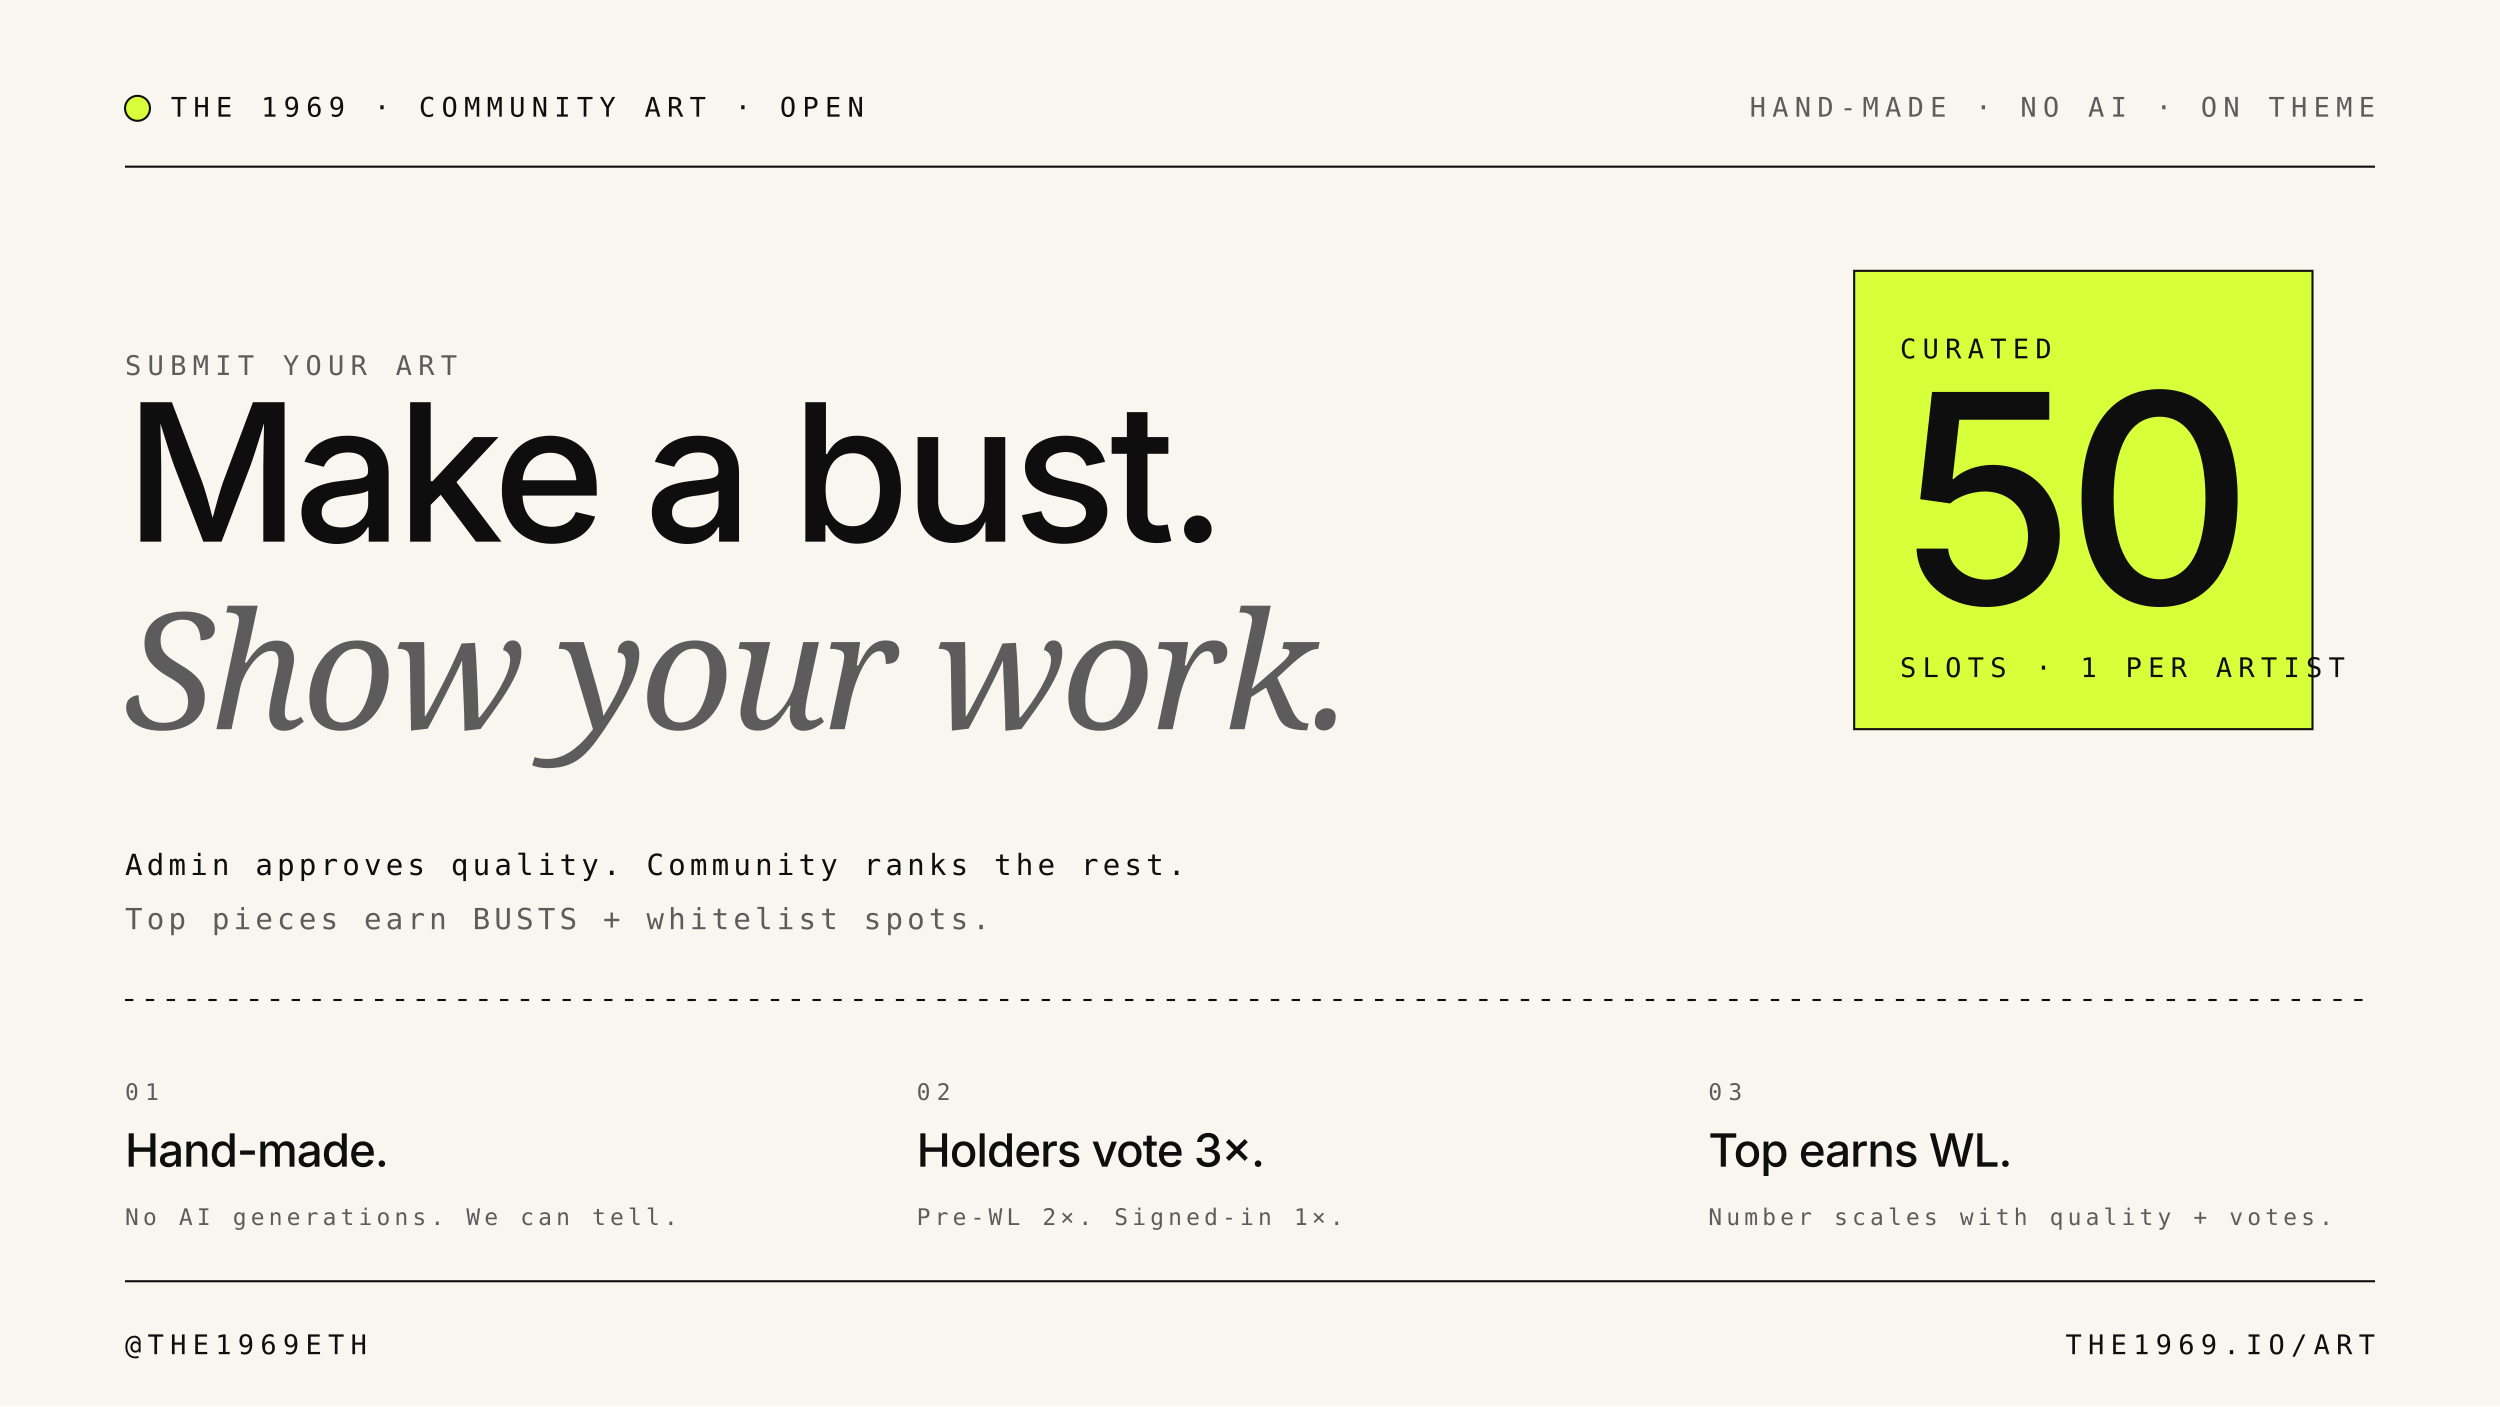
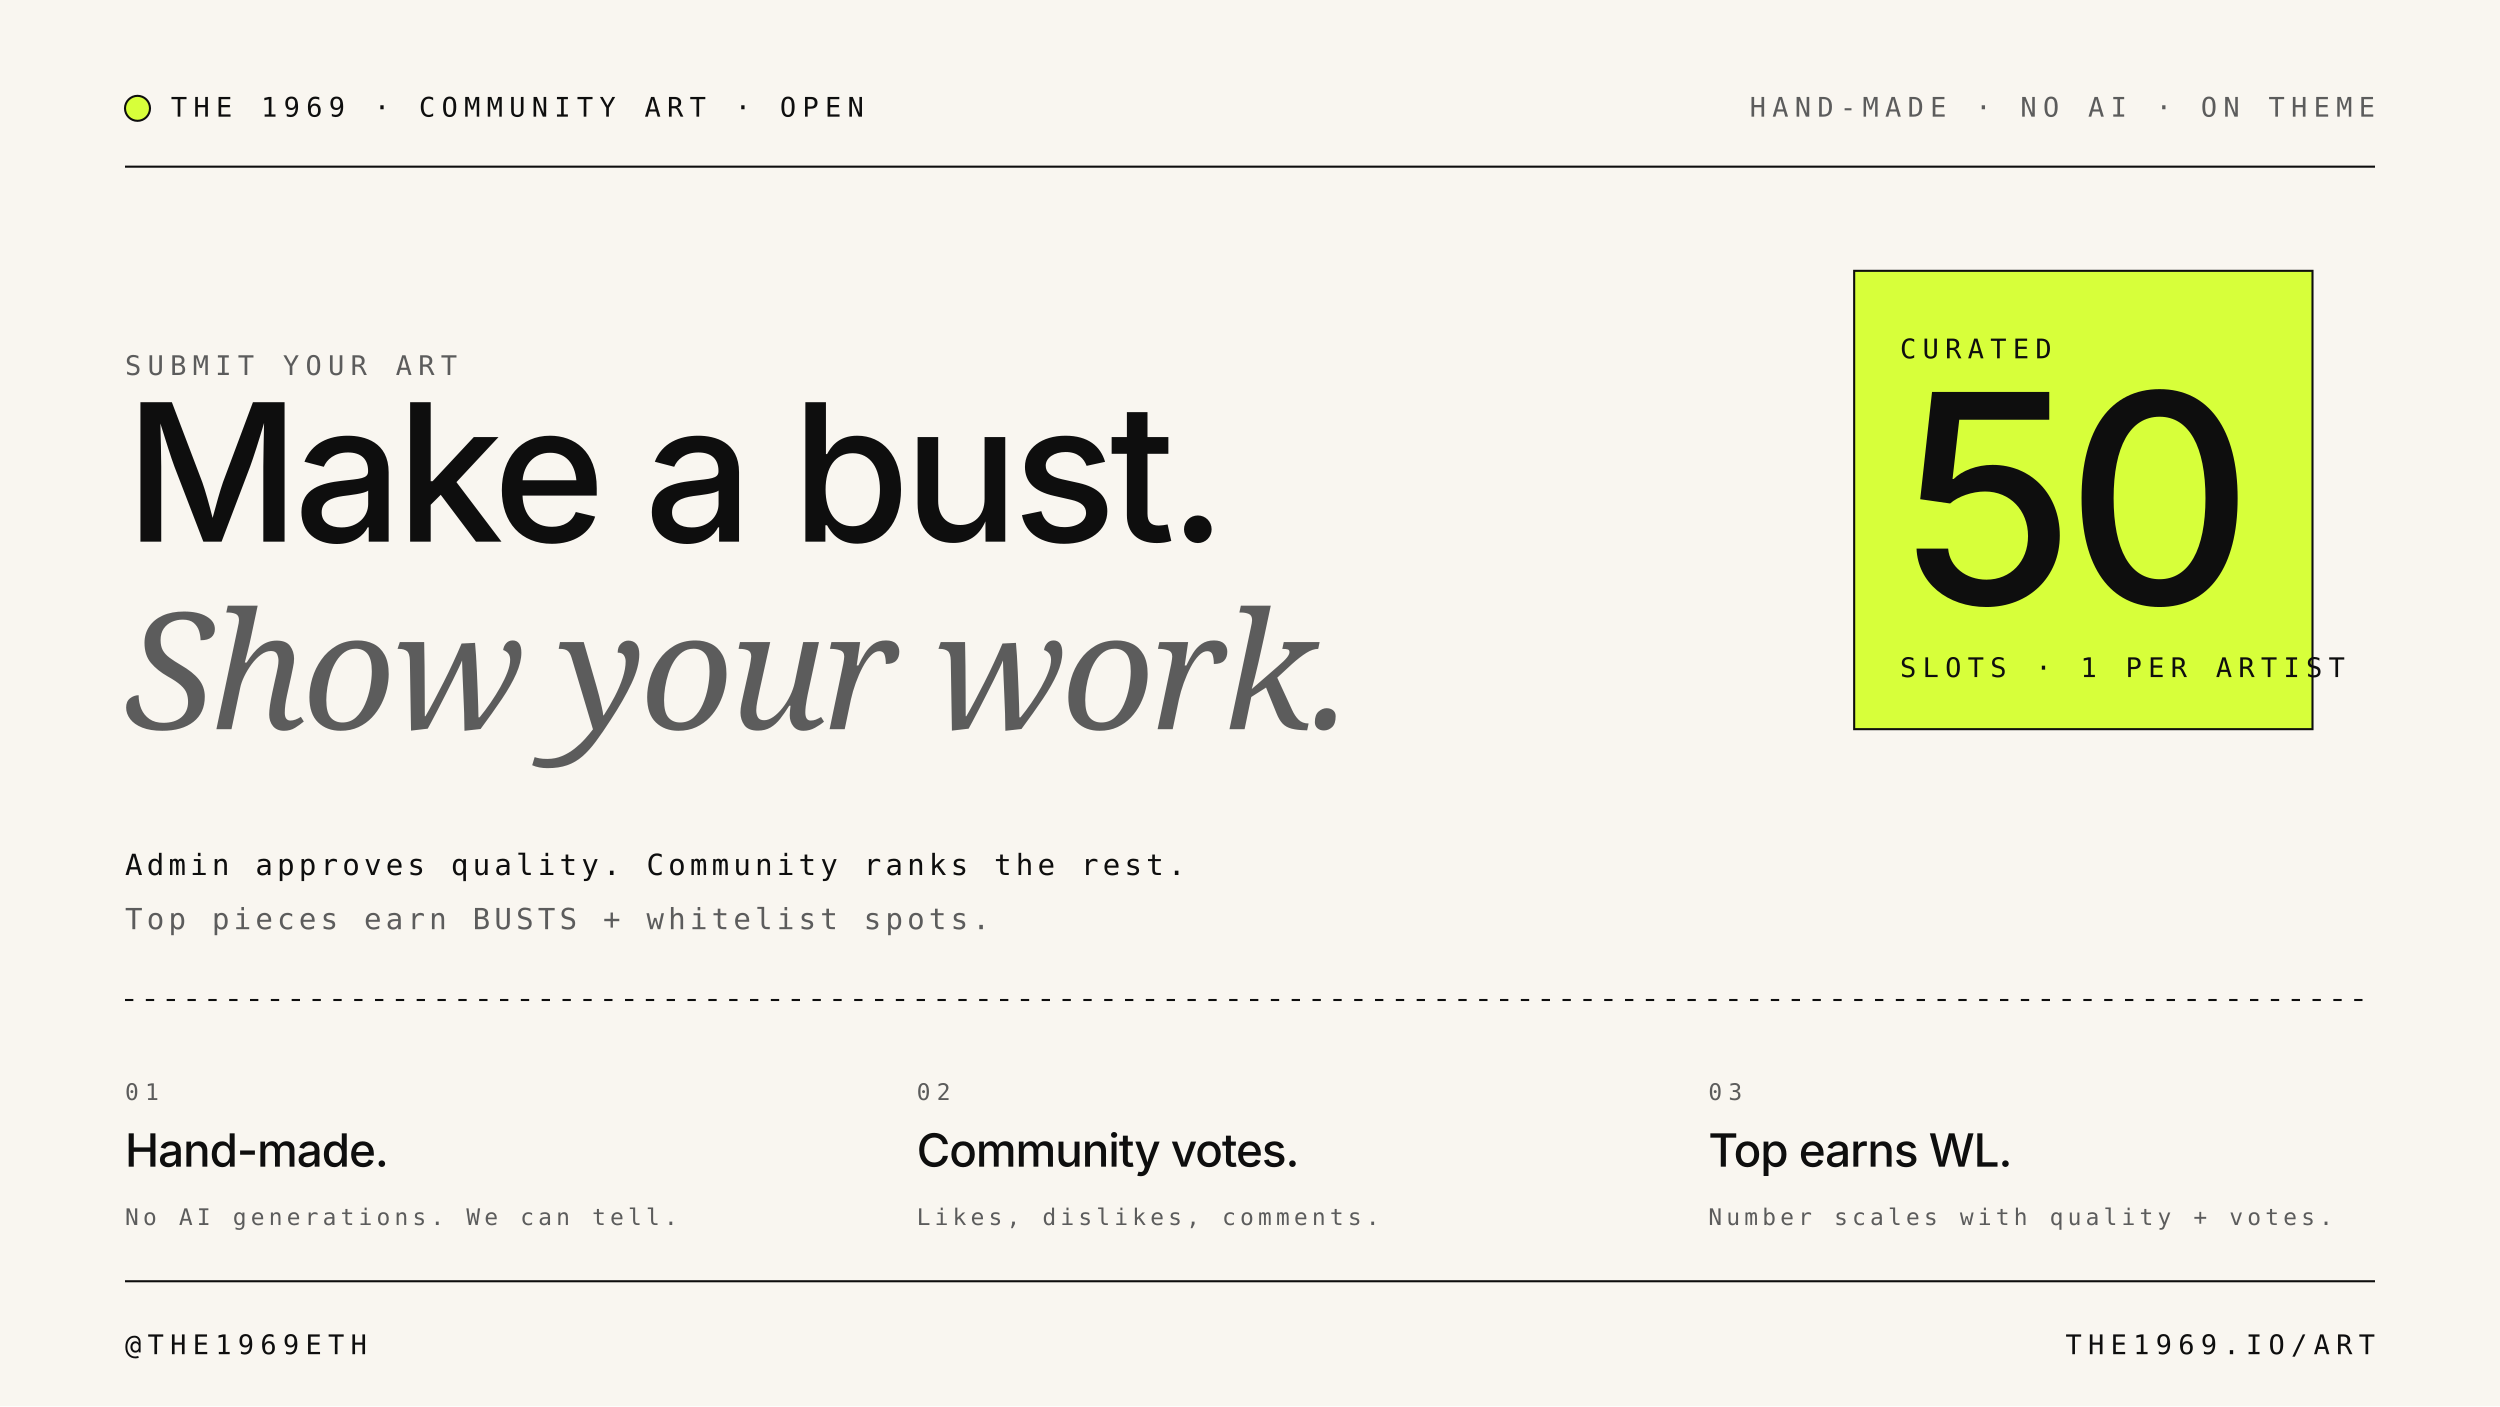
<svg xmlns="http://www.w3.org/2000/svg" viewBox="0 0 1200 675" width="1200" height="675" font-family="Inter, system-ui, sans-serif">
  <rect width="1200" height="675" fill="#F9F6F0" />
  <line x1="60" y1="80" x2="1140" y2="80" stroke="#0E0E0E" stroke-width="1" />
  <g transform="translate(60, 56)">
    <circle cx="6" cy="-4" r="6" fill="#D7FF3A" stroke="#0E0E0E" stroke-width="1" />
    <text x="22" y="0" font-family="ui-monospace, 'JetBrains Mono', monospace" font-size="13" letter-spacing="3" fill="#0E0E0E">THE 1969 · COMMUNITY ART · OPEN</text>
  </g>
  <text x="1140" y="56" text-anchor="end" font-family="ui-monospace, 'JetBrains Mono', monospace" font-size="13" letter-spacing="3" fill="#5C5C5C">HAND-MADE  ·  NO AI  ·  ON THEME</text>
  <g transform="translate(60, 180)">
    <text font-family="ui-monospace, 'JetBrains Mono', monospace" font-size="13" letter-spacing="3" fill="#5C5C5C">SUBMIT YOUR ART</text>
    <text y="80" font-size="92" font-weight="500" fill="#0E0E0E" letter-spacing="-3">Make a bust.</text>
    <text y="170" font-size="78" font-style="italic" fill="#5C5C5C" letter-spacing="-2" font-family="'Instrument Serif', Georgia, serif">Show your work.</text>
    <text y="240" font-family="ui-monospace, 'JetBrains Mono', monospace" font-size="14" letter-spacing="2" fill="#0E0E0E" font-weight="500">Admin approves quality. Community ranks the rest.</text>
    <text y="266" font-family="ui-monospace, 'JetBrains Mono', monospace" font-size="14" letter-spacing="2" fill="#5C5C5C">Top pieces earn BUSTS + whitelist spots.</text>
  </g>
  <g transform="translate(890, 130)">
    <rect x="0" y="0" width="220" height="220" fill="#D7FF3A" stroke="#0E0E0E" stroke-width="1" />
    <text x="22" y="42" font-family="ui-monospace, 'JetBrains Mono', monospace" font-size="13" letter-spacing="3" fill="#0E0E0E">CURATED</text>
    <text x="22" y="160" font-size="140" font-weight="500" fill="#0E0E0E" letter-spacing="-5">50</text>
    <text x="22" y="195" font-family="ui-monospace, 'JetBrains Mono', monospace" font-size="13" letter-spacing="3" fill="#0E0E0E">SLOTS · 1 PER ARTIST</text>
  </g>
  <line x1="60" y1="480" x2="1140" y2="480" stroke="#0E0E0E" stroke-width="1" stroke-dasharray="4,6" />
  <g transform="translate(60, 540)">
    <g>
      <text y="-12" font-family="ui-monospace, 'JetBrains Mono', monospace" font-size="11" letter-spacing="3" fill="#5C5C5C">01</text>
      <text y="20" font-size="22" font-weight="500" fill="#0E0E0E" letter-spacing="-0.5">Hand-made.</text>
      <text y="48" font-family="ui-monospace, 'JetBrains Mono', monospace" font-size="11" letter-spacing="2" fill="#5C5C5C">No AI generations. We can tell.</text>
    </g>
    <g transform="translate(380, 0)">
      <text y="-12" font-family="ui-monospace, 'JetBrains Mono', monospace" font-size="11" letter-spacing="3" fill="#5C5C5C">02</text>
-       <text y="20" font-size="22" font-weight="500" fill="#0E0E0E" letter-spacing="-0.5">Holders vote 3×.</text>
-       <text y="48" font-family="ui-monospace, 'JetBrains Mono', monospace" font-size="11" letter-spacing="2" fill="#5C5C5C">Pre-WL 2×. Signed-in 1×.</text>
+       <text y="20" font-size="22" font-weight="500" fill="#0E0E0E" letter-spacing="-0.5">Community votes.</text>
+       <text y="48" font-family="ui-monospace, 'JetBrains Mono', monospace" font-size="11" letter-spacing="2" fill="#5C5C5C">Likes, dislikes, comments.</text>
    </g>
    <g transform="translate(760, 0)">
      <text y="-12" font-family="ui-monospace, 'JetBrains Mono', monospace" font-size="11" letter-spacing="3" fill="#5C5C5C">03</text>
      <text y="20" font-size="22" font-weight="500" fill="#0E0E0E" letter-spacing="-0.5">Top earns WL.</text>
      <text y="48" font-family="ui-monospace, 'JetBrains Mono', monospace" font-size="11" letter-spacing="2" fill="#5C5C5C">Number scales with quality + votes.</text>
    </g>
  </g>
  <line x1="60" y1="615" x2="1140" y2="615" stroke="#0E0E0E" stroke-width="1" />
  <text x="60" y="650" font-family="ui-monospace, 'JetBrains Mono', monospace" font-size="13" letter-spacing="3" fill="#0E0E0E">@THE1969ETH</text>
  <text x="1140" y="650" text-anchor="end" font-family="ui-monospace, 'JetBrains Mono', monospace" font-size="13" letter-spacing="3" fill="#0E0E0E">THE1969.IO/ART</text>
</svg>
